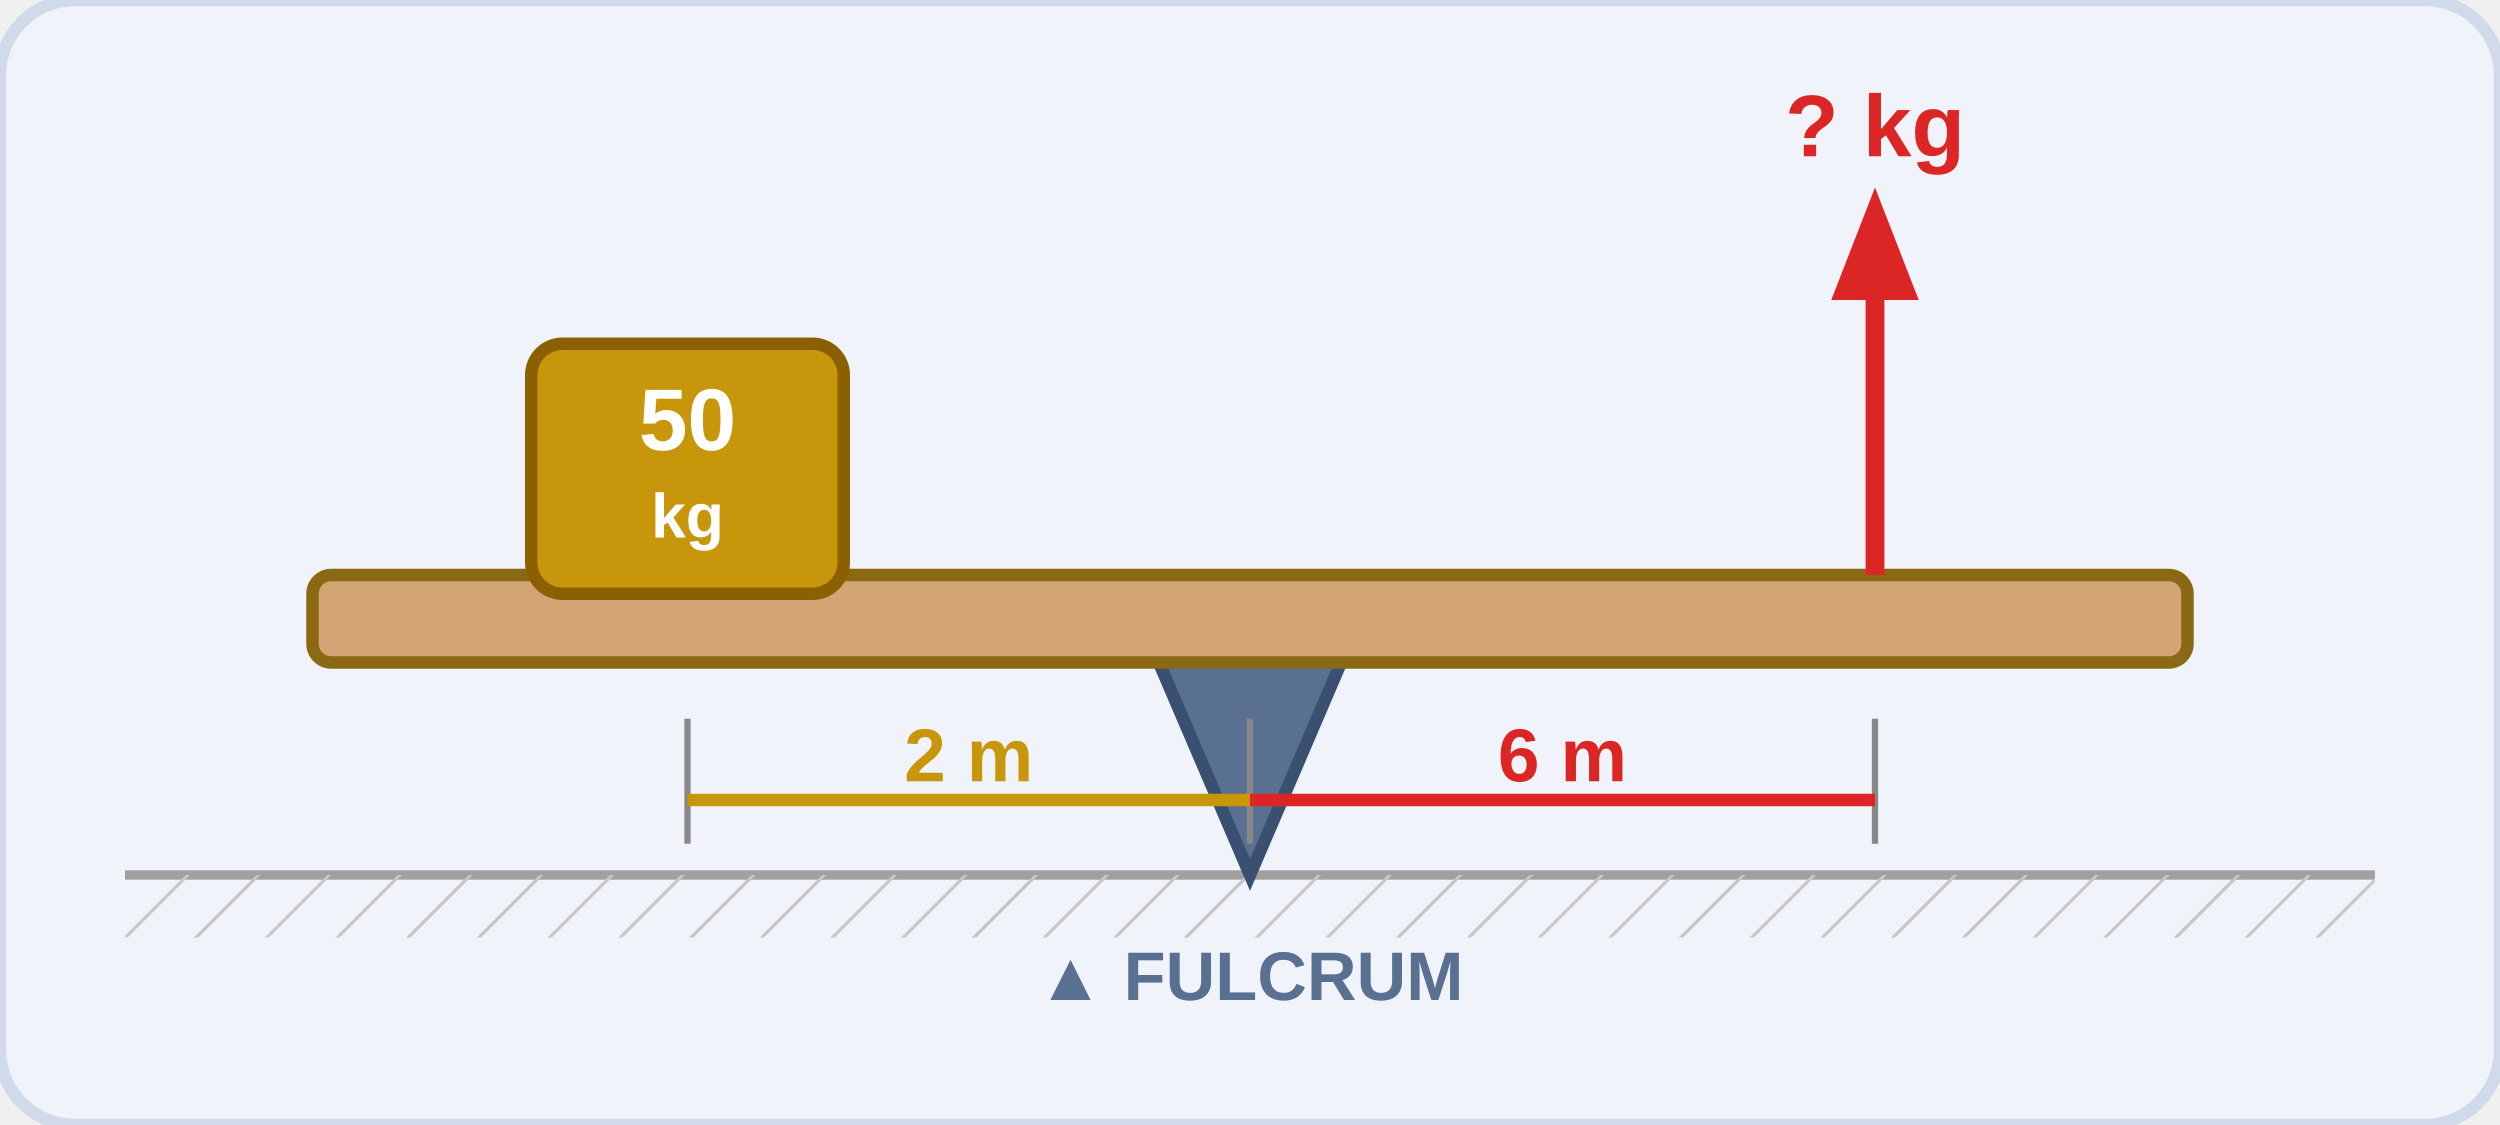
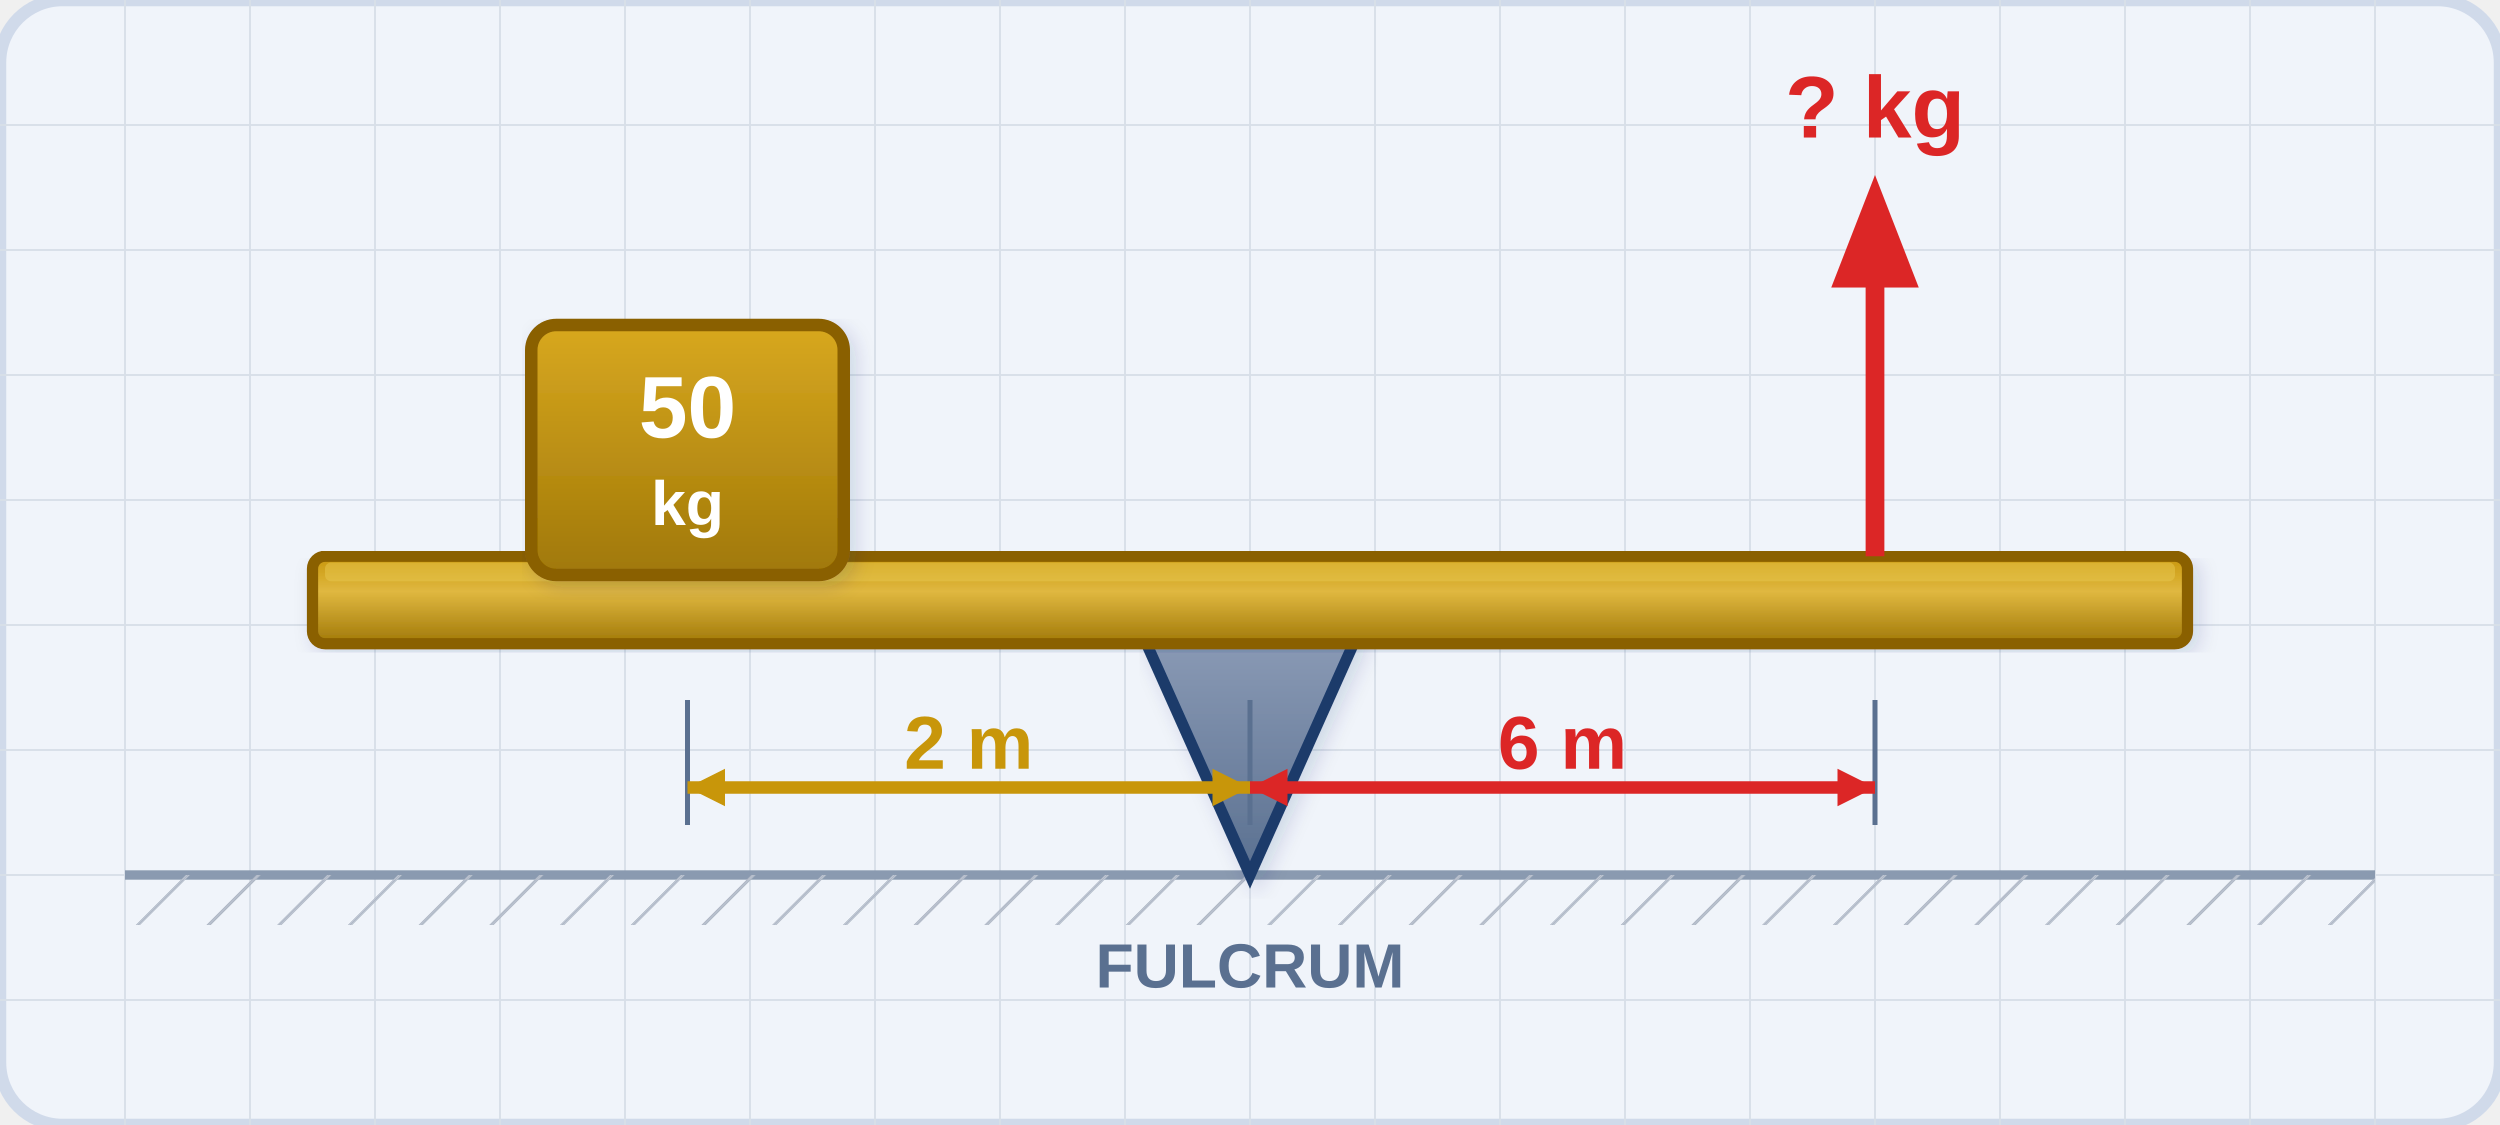
<svg xmlns="http://www.w3.org/2000/svg" width="400" height="180" viewBox="0 0 400 180">
+   <defs>
+     <linearGradient id="lqBeam" x1="0" y1="0" x2="0" y2="1">
+       <stop offset="0%" stop-color="#c8960a" />
+       <stop offset="40%" stop-color="#e0b840" />
+       <stop offset="100%" stop-color="#a07808" />
+     </linearGradient>
+     <linearGradient id="lqFulcrum" x1="0" y1="0" x2="0" y2="1">
+       <stop offset="0%" stop-color="#8a9ab5" />
+       <stop offset="100%" stop-color="#5a7090" />
+     </linearGradient>
+     <linearGradient id="lqWeight" x1="0" y1="0" x2="0" y2="1">
+       <stop offset="0%" stop-color="#d8a820" />
+       <stop offset="100%" stop-color="#a07808" />
+     </linearGradient>
+     <filter id="lqSh" x="-5%" y="-5%" width="115%" height="115%">
+       <feDropShadow dx="1" dy="1" stdDeviation="1.5" flood-color="#1a3a6b" flood-opacity="0.15" />
+     </filter>
+     <pattern id="lqHatch" width="8" height="8" patternUnits="userSpaceOnUse" patternTransform="rotate(45)">
+       <line x1="0" y1="0" x2="0" y2="8" stroke="#b0b8c5" stroke-width="1" />
+     </pattern>
+   </defs>
  <style>text { font-family: Arial, sans-serif; }</style>
-   <rect width="400" height="180" rx="12" fill="#f0f4fa" stroke="#d0daea" stroke-width="2" />
-   <line x1="20" y1="140" x2="380" y2="140" stroke="#a0a0a0" stroke-width="1.5" />
-   <pattern id="hatch" width="8" height="8" patternUnits="userSpaceOnUse" patternTransform="rotate(45)">
-     <line x1="0" y1="0" x2="0" y2="8" stroke="#c0c0c0" stroke-width="1" />
-   </pattern>
-   <rect x="20" y="140" width="360" height="10" fill="url(#hatch)" />
-   <polygon points="200,140 185,105 215,105" fill="#5a7090" stroke="#3a5070" stroke-width="2" />
-   <text x="200" y="160" text-anchor="middle" font-size="11" font-weight="700" fill="#5a7090">▲ FULCRUM</text>
-   <rect x="50" y="92" width="300" height="14" fill="#d4a574" stroke="#8b6914" stroke-width="2" rx="3" />
-   <rect x="85" y="55" width="50" height="40" fill="#c8960a" stroke="#8a6000" stroke-width="2" rx="5" />
-   <text x="110" y="72" text-anchor="middle" font-size="14" font-weight="800" fill="#fff">50</text>
-   <text x="110" y="86" text-anchor="middle" font-size="10" font-weight="600" fill="#fff">kg</text>
-   <line x1="300" y1="92" x2="300" y2="40" stroke="#dc2626" stroke-width="3" />
-   <polygon points="293,48 300,30 307,48" fill="#dc2626" />
-   <text x="300" y="25" text-anchor="middle" font-size="14" font-weight="800" fill="#dc2626">? kg</text>
-   <line x1="110" y1="115" x2="110" y2="135" stroke="#888" stroke-width="1" />
-   <line x1="200" y1="115" x2="200" y2="135" stroke="#888" stroke-width="1" />
-   <line x1="300" y1="115" x2="300" y2="135" stroke="#888" stroke-width="1" />
-   <line x1="110" y1="128" x2="200" y2="128" stroke="#c8960a" stroke-width="2" />
-   <line x1="200" y1="128" x2="300" y2="128" stroke="#dc2626" stroke-width="2" />
-   <text x="155" y="125" text-anchor="middle" font-size="12" font-weight="700" fill="#c8960a">2 m</text>
-   <text x="250" y="125" text-anchor="middle" font-size="12" font-weight="700" fill="#dc2626">6 m</text>
+   <rect width="400" height="180" rx="10" fill="#f0f4fa" stroke="#d0daea" stroke-width="2" />
+   <g stroke="#d8dfe8" stroke-width="0.3">
+     <line x1="0" y1="20" x2="400" y2="20" />
+     <line x1="0" y1="40" x2="400" y2="40" />
+     <line x1="0" y1="60" x2="400" y2="60" />
+     <line x1="0" y1="80" x2="400" y2="80" />
+     <line x1="0" y1="100" x2="400" y2="100" />
+     <line x1="0" y1="120" x2="400" y2="120" />
+     <line x1="0" y1="140" x2="400" y2="140" />
+     <line x1="0" y1="160" x2="400" y2="160" />
+     <line x1="20" y1="0" x2="20" y2="180" />
+     <line x1="40" y1="0" x2="40" y2="180" />
+     <line x1="60" y1="0" x2="60" y2="180" />
+     <line x1="80" y1="0" x2="80" y2="180" />
+     <line x1="100" y1="0" x2="100" y2="180" />
+     <line x1="120" y1="0" x2="120" y2="180" />
+     <line x1="140" y1="0" x2="140" y2="180" />
+     <line x1="160" y1="0" x2="160" y2="180" />
+     <line x1="180" y1="0" x2="180" y2="180" />
+     <line x1="200" y1="0" x2="200" y2="180" />
+     <line x1="220" y1="0" x2="220" y2="180" />
+     <line x1="240" y1="0" x2="240" y2="180" />
+     <line x1="260" y1="0" x2="260" y2="180" />
+     <line x1="280" y1="0" x2="280" y2="180" />
+     <line x1="300" y1="0" x2="300" y2="180" />
+     <line x1="320" y1="0" x2="320" y2="180" />
+     <line x1="340" y1="0" x2="340" y2="180" />
+     <line x1="360" y1="0" x2="360" y2="180" />
+     <line x1="380" y1="0" x2="380" y2="180" />
+   </g>
+   <line x1="20" y1="140" x2="380" y2="140" stroke="#8a9ab0" stroke-width="1.5" />
+   <rect x="20" y="140" width="360" height="8" fill="url(#lqHatch)" />
+   <g filter="url(#lqSh)">
+     <polygon points="200,140 183,102 217,102" fill="url(#lqFulcrum)" stroke="#1a3a6b" stroke-width="1.8" />
+   </g>
+   <text x="200" y="158" text-anchor="middle" font-size="10" font-weight="700" fill="#5a7090">FULCRUM</text>
+   <g filter="url(#lqSh)">
+     <rect x="50" y="89" width="300" height="14" fill="url(#lqBeam)" stroke="#8a6000" stroke-width="1.8" rx="2" />
+     <rect x="52" y="90" width="296" height="3" fill="#e8c850" opacity="0.5" rx="1" />
+   </g>
+   <g filter="url(#lqSh)">
+     <rect x="85" y="52" width="50" height="40" fill="url(#lqWeight)" stroke="#8a6000" stroke-width="2" rx="4" />
+     <text x="110" y="70" text-anchor="middle" font-size="14" font-weight="800" fill="#fff">50</text>
+     <text x="110" y="84" text-anchor="middle" font-size="10" font-weight="600" fill="#fff">kg</text>
+   </g>
+   <line x1="300" y1="89" x2="300" y2="38" stroke="#dc2626" stroke-width="3" />
+   <polygon points="293,46 300,28 307,46" fill="#dc2626" />
+   <text x="300" y="22" text-anchor="middle" font-size="14" font-weight="800" fill="#dc2626">? kg</text>
+   <line x1="110" y1="112" x2="110" y2="132" stroke="#5a7090" stroke-width="0.8" />
+   <line x1="200" y1="112" x2="200" y2="132" stroke="#5a7090" stroke-width="0.8" />
+   <line x1="300" y1="112" x2="300" y2="132" stroke="#5a7090" stroke-width="0.8" />
+   <line x1="110" y1="126" x2="200" y2="126" stroke="#c8960a" stroke-width="2" />
+   <polygon points="110,126 116,123 116,129" fill="#c8960a" />
+   <polygon points="200,126 194,123 194,129" fill="#c8960a" />
+   <text x="155" y="123" text-anchor="middle" font-size="12" font-weight="700" fill="#c8960a">2 m</text>
+   <line x1="200" y1="126" x2="300" y2="126" stroke="#dc2626" stroke-width="2" />
+   <polygon points="200,126 206,123 206,129" fill="#dc2626" />
+   <polygon points="300,126 294,123 294,129" fill="#dc2626" />
+   <text x="250" y="123" text-anchor="middle" font-size="12" font-weight="700" fill="#dc2626">6 m</text>
</svg>
